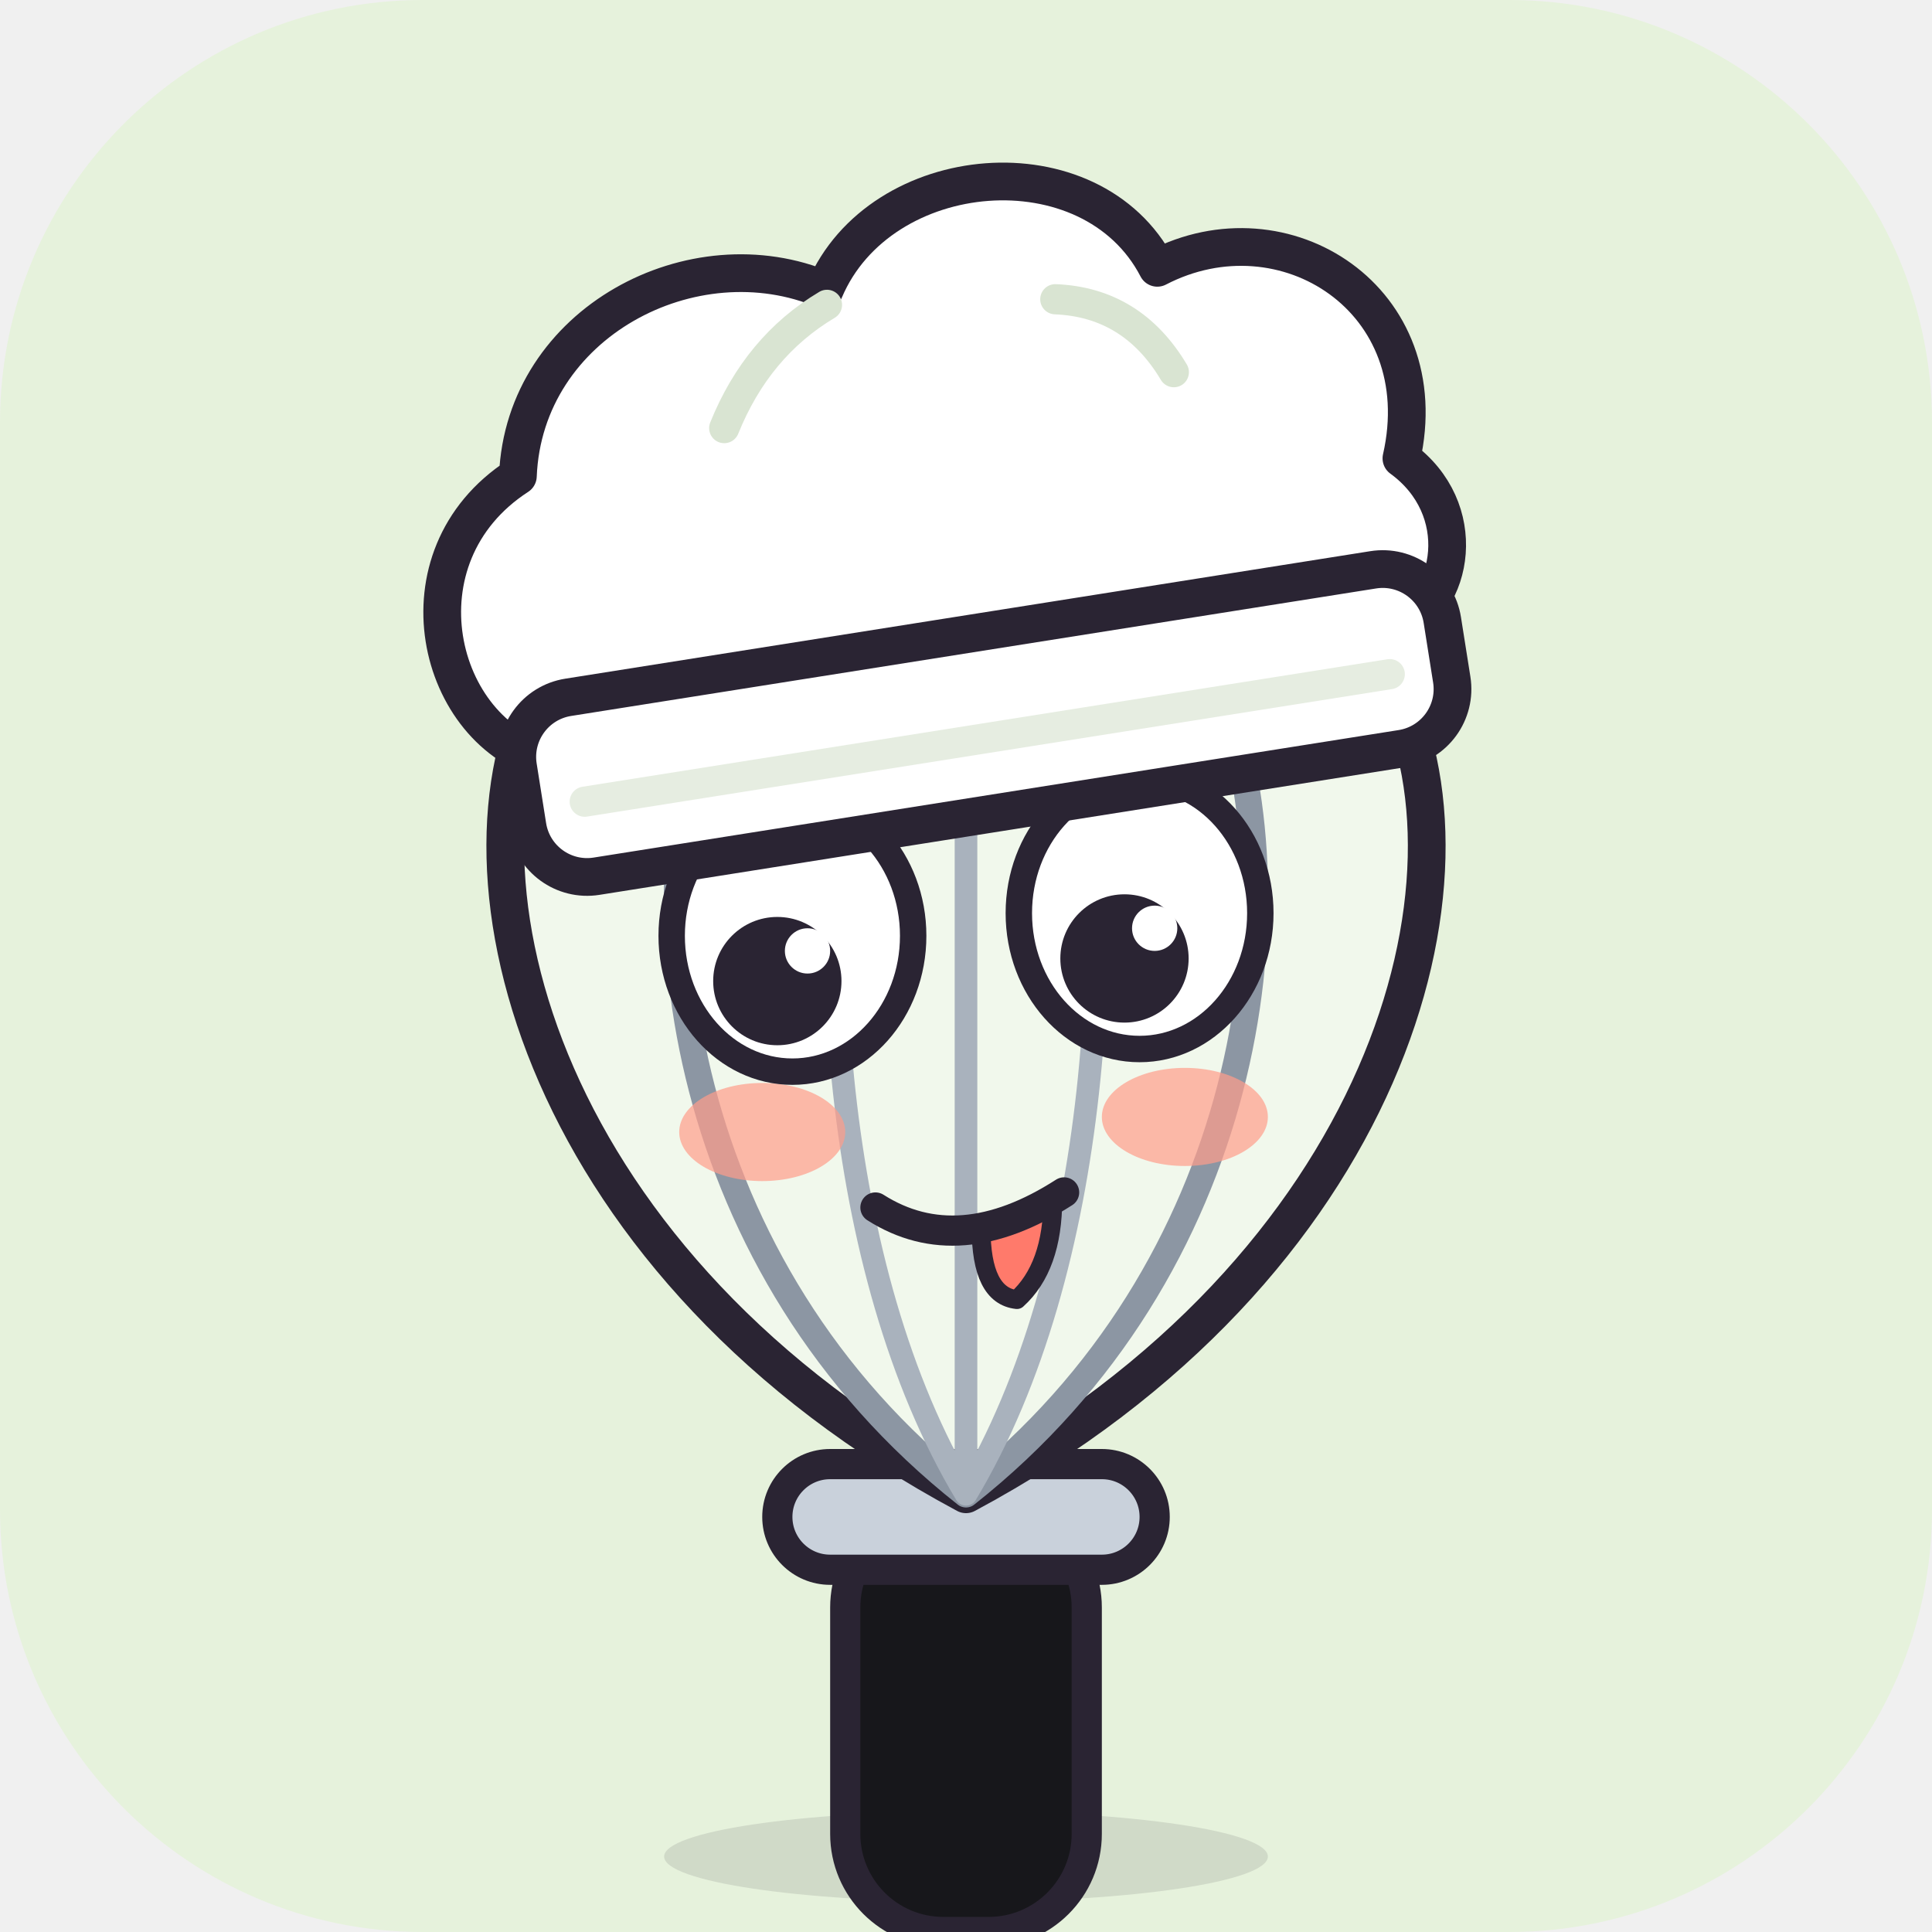
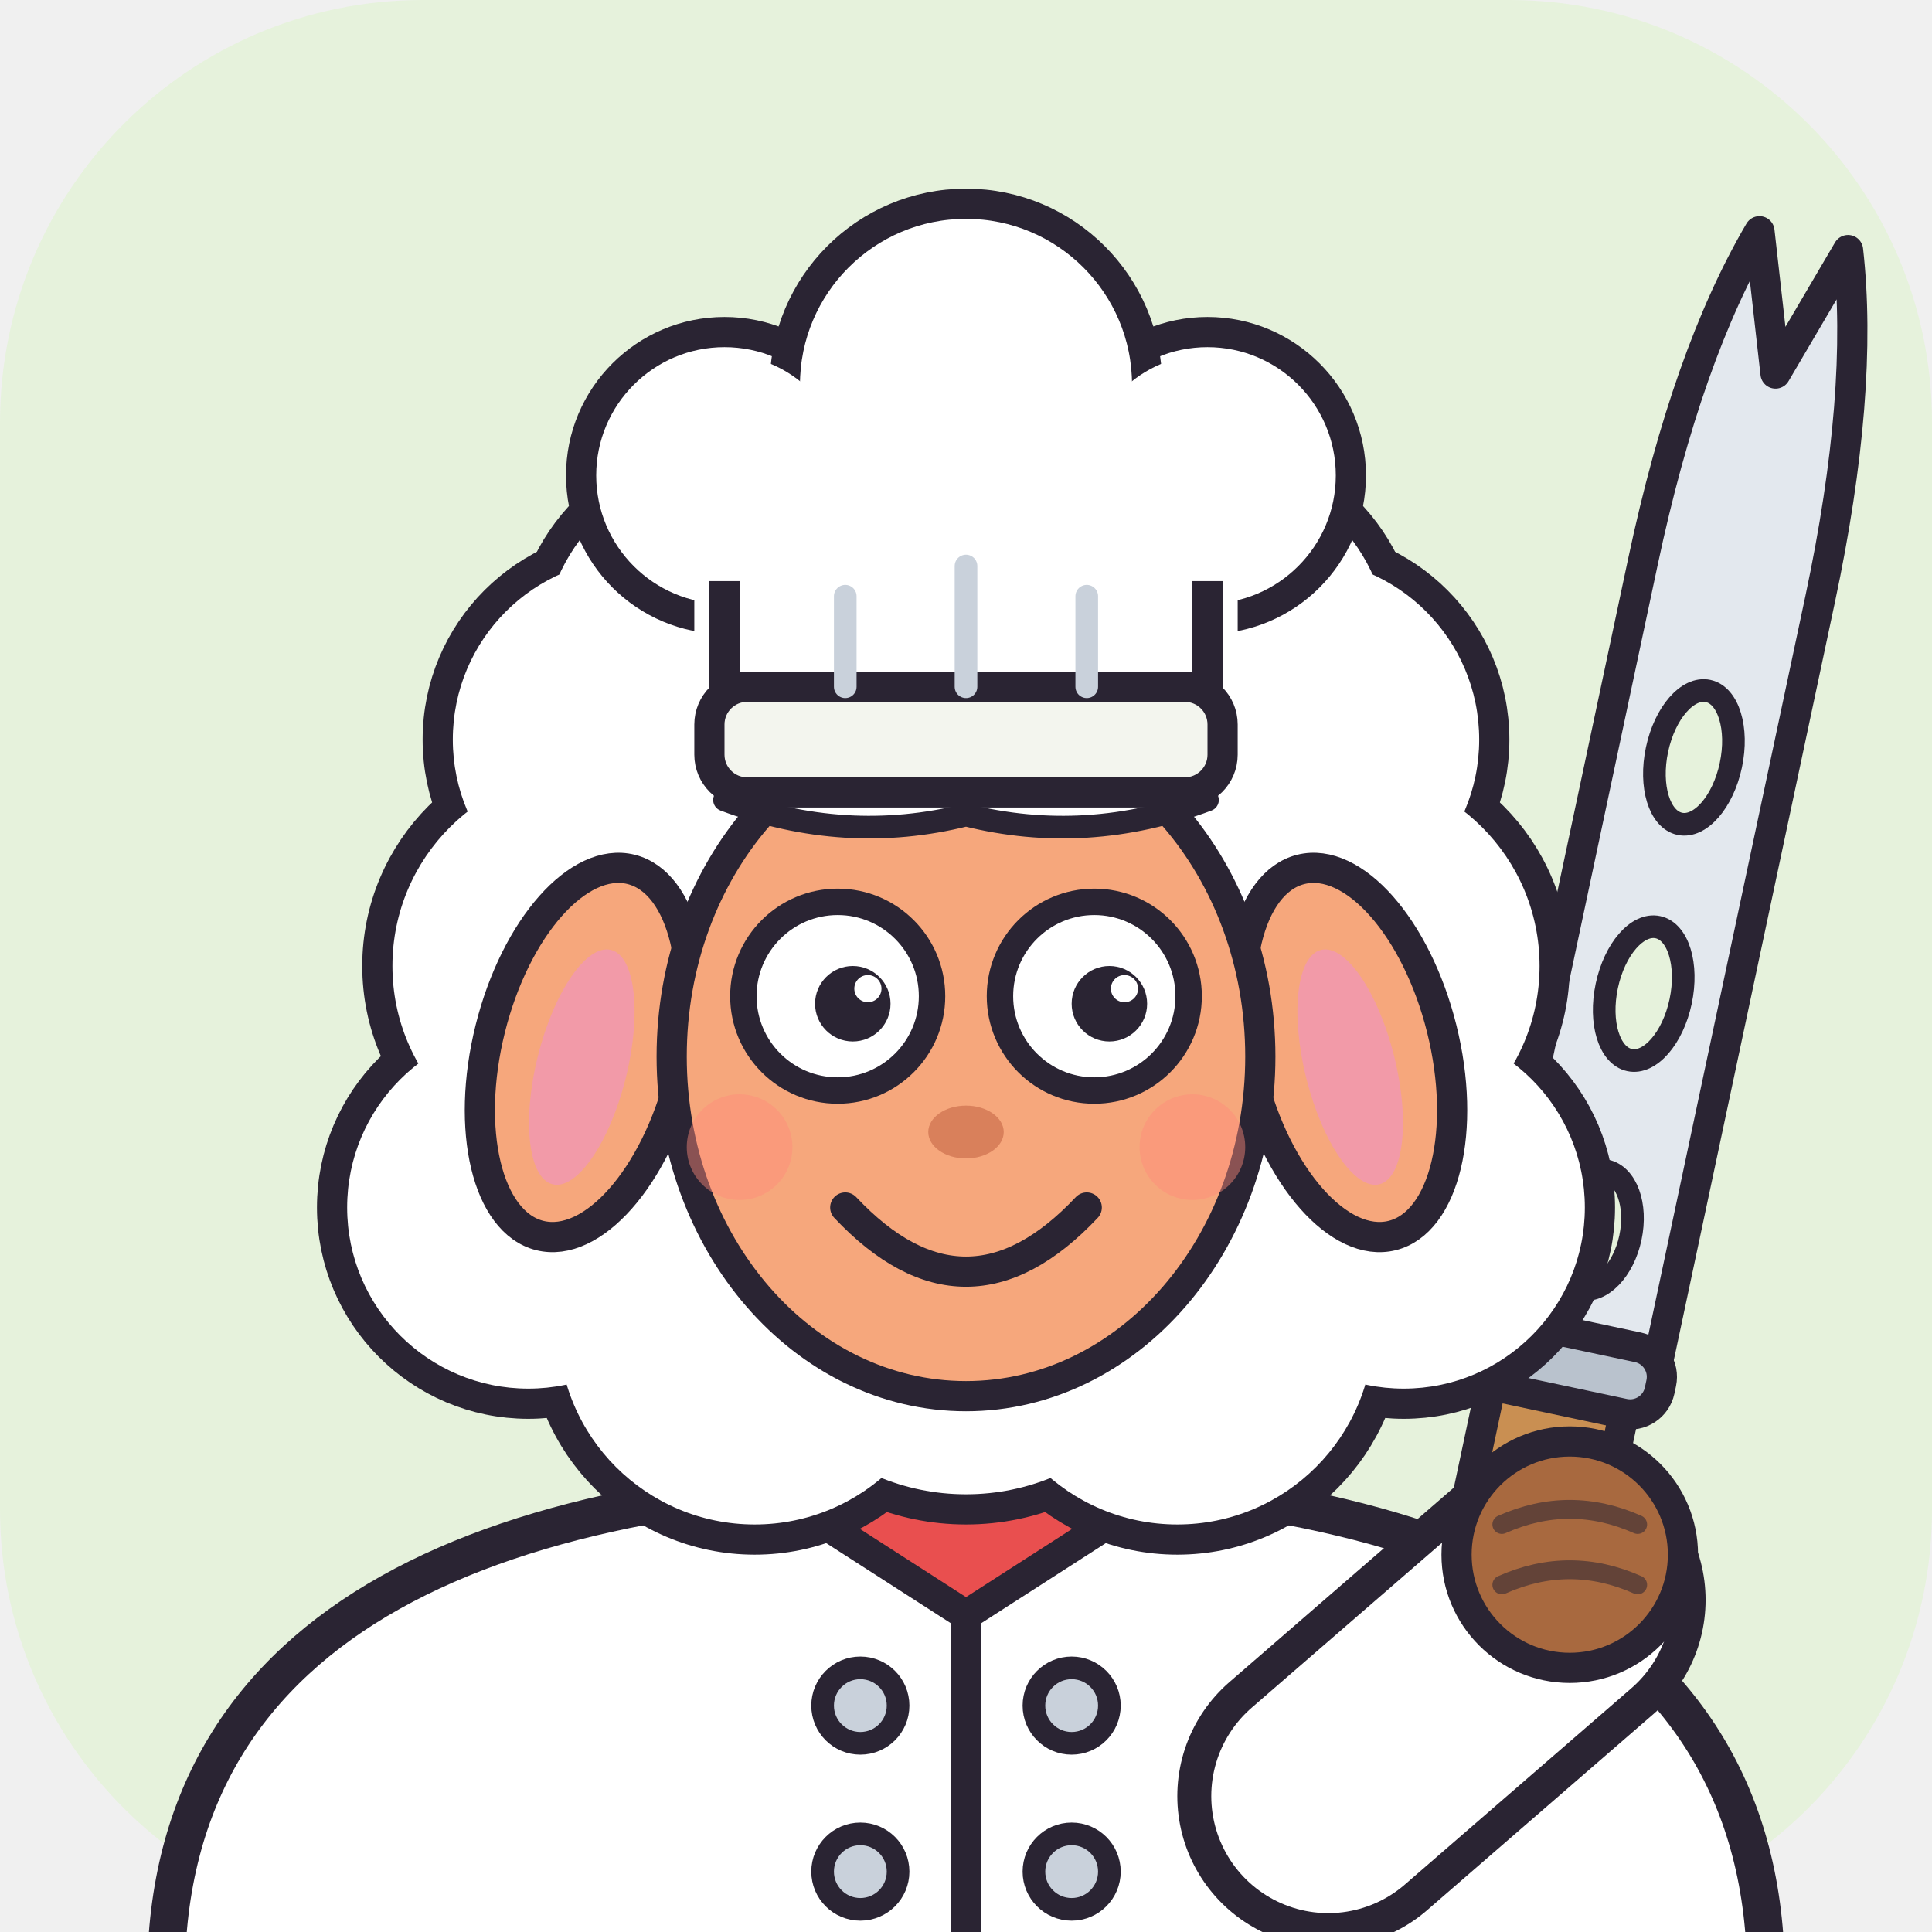
<svg xmlns="http://www.w3.org/2000/svg" viewBox="0 0 256 256">
  <rect width="256" height="256" rx="56" fill="#E6F2DC" />
-   <ellipse cx="128" cy="246" rx="40" ry="6" fill="#2A2433" opacity=".12" />
-   <rect x="112" y="200" width="32" height="56" rx="13" fill="#17171B" stroke="#2A2433" stroke-width="4" />
-   <rect x="103" y="194" width="50" height="14" rx="7" fill="#C9D1DB" stroke="#2A2433" stroke-width="4" />
-   <path d="M128 198C72 168 58 116 72 90C86 64 170 64 184 90C198 116 184 168 128 198Z" fill="#FFFFFF" fill-opacity=".45" stroke="#2A2433" stroke-width="5" stroke-linejoin="round" />
-   <path d="M128 198C90 168 84 120 94 92M128 198C166 168 172 120 162 92" fill="none" stroke="#8C96A3" stroke-width="3.5" stroke-linecap="round" />
-   <path d="M128 198C110 168 108 122 113 90M128 198C146 168 148 122 143 90M128 198V86" fill="none" stroke="#A9B2BD" stroke-width="3" stroke-linecap="round" />
-   <ellipse cx="101" cy="150" rx="11" ry="6.5" fill="#FF9C8A" opacity=".7" />
-   <ellipse cx="157" cy="148" rx="11" ry="6.5" fill="#FF9C8A" opacity=".7" />
-   <ellipse cx="105" cy="124" rx="16" ry="18" fill="#FFFFFF" stroke="#2A2433" stroke-width="3.5" />
-   <ellipse cx="151" cy="121" rx="16" ry="18" fill="#FFFFFF" stroke="#2A2433" stroke-width="3.5" />
-   <circle cx="103" cy="130" r="8.5" fill="#2A2433" />
-   <circle cx="149" cy="127" r="8.5" fill="#2A2433" />
-   <circle cx="107" cy="126" r="3" fill="#FFFFFF" />
-   <circle cx="153" cy="123" r="3" fill="#FFFFFF" />
-   <path d="M130 162.7Q130 171.7 134.75 172.2Q139.5 167.9 139.5 158.9" fill="#FF7A6B" stroke="#2A2433" stroke-width="2.5" stroke-linejoin="round" />
-   <path d="M116 160Q127 167 141 158" fill="none" stroke="#2A2433" stroke-width="4" stroke-linecap="round" />
-   <g transform="rotate(-9 128 80)">
-     <path d="M70 92C56 86 54 62 72 54C76 34 100 26 116 36C126 20 154 22 160 40C178 34 196 50 188 70C196 78 192 90 184 92Z" fill="#FFFFFF" stroke="#2A2433" stroke-width="5" stroke-linejoin="round" />
-     <path d="M100 52q6-10 16-14M146 42q10 2 14 12" fill="none" stroke="#D9E4D2" stroke-width="4" stroke-linecap="round" />
-     <rect x="66" y="84" width="124" height="24" rx="8" fill="#FFFFFF" stroke="#2A2433" stroke-width="5" />
-     <path d="M74 98h108" stroke="#E6EDE1" stroke-width="4" stroke-linecap="round" />
+   <g transform="rotate(12 202 206)">
+     <rect x="193" y="178" width="18" height="50" rx="8" fill="#C98F52" stroke="#2A2433" stroke-width="4" />
+     <path d="M190 182 V74 Q190 46 196 28 L202 46 L208 28 Q214 46 214 74 V182 Z" fill="#E3E8EE" stroke="#2A2433" stroke-width="4" stroke-linejoin="round" />
+     <ellipse cx="202" cy="98" rx="5" ry="9" fill="#E6F2DC" stroke="#2A2433" stroke-width="3" />
+     <ellipse cx="202" cy="130" rx="5" ry="9" fill="#E6F2DC" stroke="#2A2433" stroke-width="3" />
+     <ellipse cx="202" cy="162" rx="5" ry="8" fill="#E6F2DC" stroke="#2A2433" stroke-width="3" />
+     <rect x="189" y="176" width="26" height="9" rx="4" fill="#B9C2CD" stroke="#2A2433" stroke-width="4" />
+   </g>
+   <path d="M22 262 C22 214 66 196 128 196 C190 196 234 214 234 262 Z" fill="#FFFFFF" stroke="#2A2433" stroke-width="5" stroke-linejoin="round" />
+   <path d="M128 200 V262" stroke="#2A2433" stroke-width="4" />
+   <circle cx="114" cy="226" r="5" fill="#C9D1DB" stroke="#2A2433" stroke-width="3" />
+   <circle cx="142" cy="226" r="5" fill="#C9D1DB" stroke="#2A2433" stroke-width="3" />
+   <circle cx="114" cy="248" r="5" fill="#C9D1DB" stroke="#2A2433" stroke-width="3" />
+   <circle cx="142" cy="248" r="5" fill="#C9D1DB" stroke="#2A2433" stroke-width="3" />
+   <path d="M100 196 L128 214 L156 196 Z" fill="#E94F4F" stroke="#2A2433" stroke-width="4" stroke-linejoin="round" />
+   <path d="M176 238 L206 212" stroke="#2A2433" stroke-width="40" stroke-linecap="round" />
+   <path d="M176 238 L206 212" stroke="#FFFFFF" stroke-width="31" stroke-linecap="round" />
+   <circle cx="208" cy="206" r="15" fill="#A8693F" stroke="#2A2433" stroke-width="4" />
+   <path d="M199 202 Q208 198 217 202 M199 210 Q208 206 217 210" stroke="#2A2433" stroke-width="2.5" fill="none" stroke-linecap="round" opacity=".55" />
+   <circle cx="78" cy="128" r="26" fill="#2A2433" stroke="#2A2433" stroke-width="8" />
+   <circle cx="70" cy="160" r="24" fill="#2A2433" stroke="#2A2433" stroke-width="8" />
+   <circle cx="84" cy="98" r="24" fill="#2A2433" stroke="#2A2433" stroke-width="8" />
+   <circle cx="178" cy="128" r="26" fill="#2A2433" stroke="#2A2433" stroke-width="8" />
+   <circle cx="186" cy="160" r="24" fill="#2A2433" stroke="#2A2433" stroke-width="8" />
+   <circle cx="172" cy="98" r="24" fill="#2A2433" stroke="#2A2433" stroke-width="8" />
+   <circle cx="128" cy="168" r="30" fill="#2A2433" stroke="#2A2433" stroke-width="8" />
+   <circle cx="100" cy="176" r="26" fill="#2A2433" stroke="#2A2433" stroke-width="8" />
+   <circle cx="156" cy="176" r="26" fill="#2A2433" stroke="#2A2433" stroke-width="8" />
+   <circle cx="96" cy="86" r="24" fill="#2A2433" stroke="#2A2433" stroke-width="8" />
+   <circle cx="160" cy="86" r="24" fill="#2A2433" stroke="#2A2433" stroke-width="8" />
+   <circle cx="128" cy="80" r="26" fill="#2A2433" stroke="#2A2433" stroke-width="8" />
+   <circle cx="78" cy="128" r="26" fill="#FFFFFF" />
+   <circle cx="70" cy="160" r="24" fill="#FFFFFF" />
+   <circle cx="84" cy="98" r="24" fill="#FFFFFF" />
+   <circle cx="178" cy="128" r="26" fill="#FFFFFF" />
+   <circle cx="186" cy="160" r="24" fill="#FFFFFF" />
+   <circle cx="172" cy="98" r="24" fill="#FFFFFF" />
+   <circle cx="128" cy="168" r="30" fill="#FFFFFF" />
+   <circle cx="100" cy="176" r="26" fill="#FFFFFF" />
+   <circle cx="156" cy="176" r="26" fill="#FFFFFF" />
+   <circle cx="96" cy="86" r="24" fill="#FFFFFF" />
+   <circle cx="160" cy="86" r="24" fill="#FFFFFF" />
+   <circle cx="128" cy="80" r="26" fill="#FFFFFF" />
+   <g transform="rotate(14 80 138)">
+     <ellipse cx="78" cy="140" rx="13" ry="25" fill="#F6A77C" stroke="#2A2433" stroke-width="4" />
+     <ellipse cx="78" cy="142" rx="6" ry="16" fill="#F29AA8" />
+   </g>
+   <g transform="rotate(-14 176 138)">
+     <ellipse cx="178" cy="140" rx="13" ry="25" fill="#F6A77C" stroke="#2A2433" stroke-width="4" />
+     <ellipse cx="178" cy="142" rx="6" ry="16" fill="#F29AA8" />
+   </g>
+   <ellipse cx="128" cy="140" rx="39" ry="45" fill="#F6A77C" stroke="#2A2433" stroke-width="4" />
+   <path d="M96 106 Q112 90 128 98 Q144 90 160 106 Q144 112 128 108 Q112 112 96 106 Z" fill="#FFFFFF" stroke="#2A2433" stroke-width="3" stroke-linejoin="round" />
+   <circle cx="111" cy="132" r="12.5" fill="#fff" stroke="#2A2433" stroke-width="3.5" />
+   <circle cx="145" cy="132" r="12.5" fill="#fff" stroke="#2A2433" stroke-width="3.5" />
+   <circle cx="113" cy="133" r="5" fill="#2A2433" />
+   <circle cx="147" cy="133" r="5" fill="#2A2433" />
+   <circle cx="115" cy="131" r="1.8" fill="#fff" />
+   <circle cx="149" cy="131" r="1.8" fill="#fff" />
+   <ellipse cx="128" cy="150" rx="5" ry="3.5" fill="#D9805B" />
+   <path d="M112 160 Q128 177 144 160" stroke="#2A2433" stroke-width="4" fill="none" stroke-linecap="round" />
+   <circle cx="98" cy="152" r="7" fill="#FF8A7A" opacity=".45" />
+   <circle cx="158" cy="152" r="7" fill="#FF8A7A" opacity=".45" />
+   <g transform="translate(0 13)">
+     <g stroke="#2A2433" stroke-width="4" stroke-linejoin="round">
+       <circle cx="96" cy="50" r="19" fill="#FFFFFF" />
+       <circle cx="160" cy="50" r="19" fill="#FFFFFF" />
+       <circle cx="128" cy="38" r="24" fill="#FFFFFF" />
+     </g>
+     <g fill="#FFFFFF">
+       <circle cx="96" cy="50" r="16" />
+       <circle cx="160" cy="50" r="16" />
+       <circle cx="128" cy="38" r="21" />
+       <rect x="92" y="48" width="72" height="24" />
+     </g>
+     <path d="M96 64 V86 Q96 90 100 90 H156 Q160 90 160 86 V64" fill="#FFFFFF" stroke="#2A2433" stroke-width="4" stroke-linejoin="round" />
+     <rect x="94" y="78" width="68" height="14" rx="5" fill="#F3F5EE" stroke="#2A2433" stroke-width="4" />
+     <path d="M112 66 V78 M128 62 V78 M144 66 V78" stroke="#C9D1DB" stroke-width="3" stroke-linecap="round" />
  </g>
</svg>
